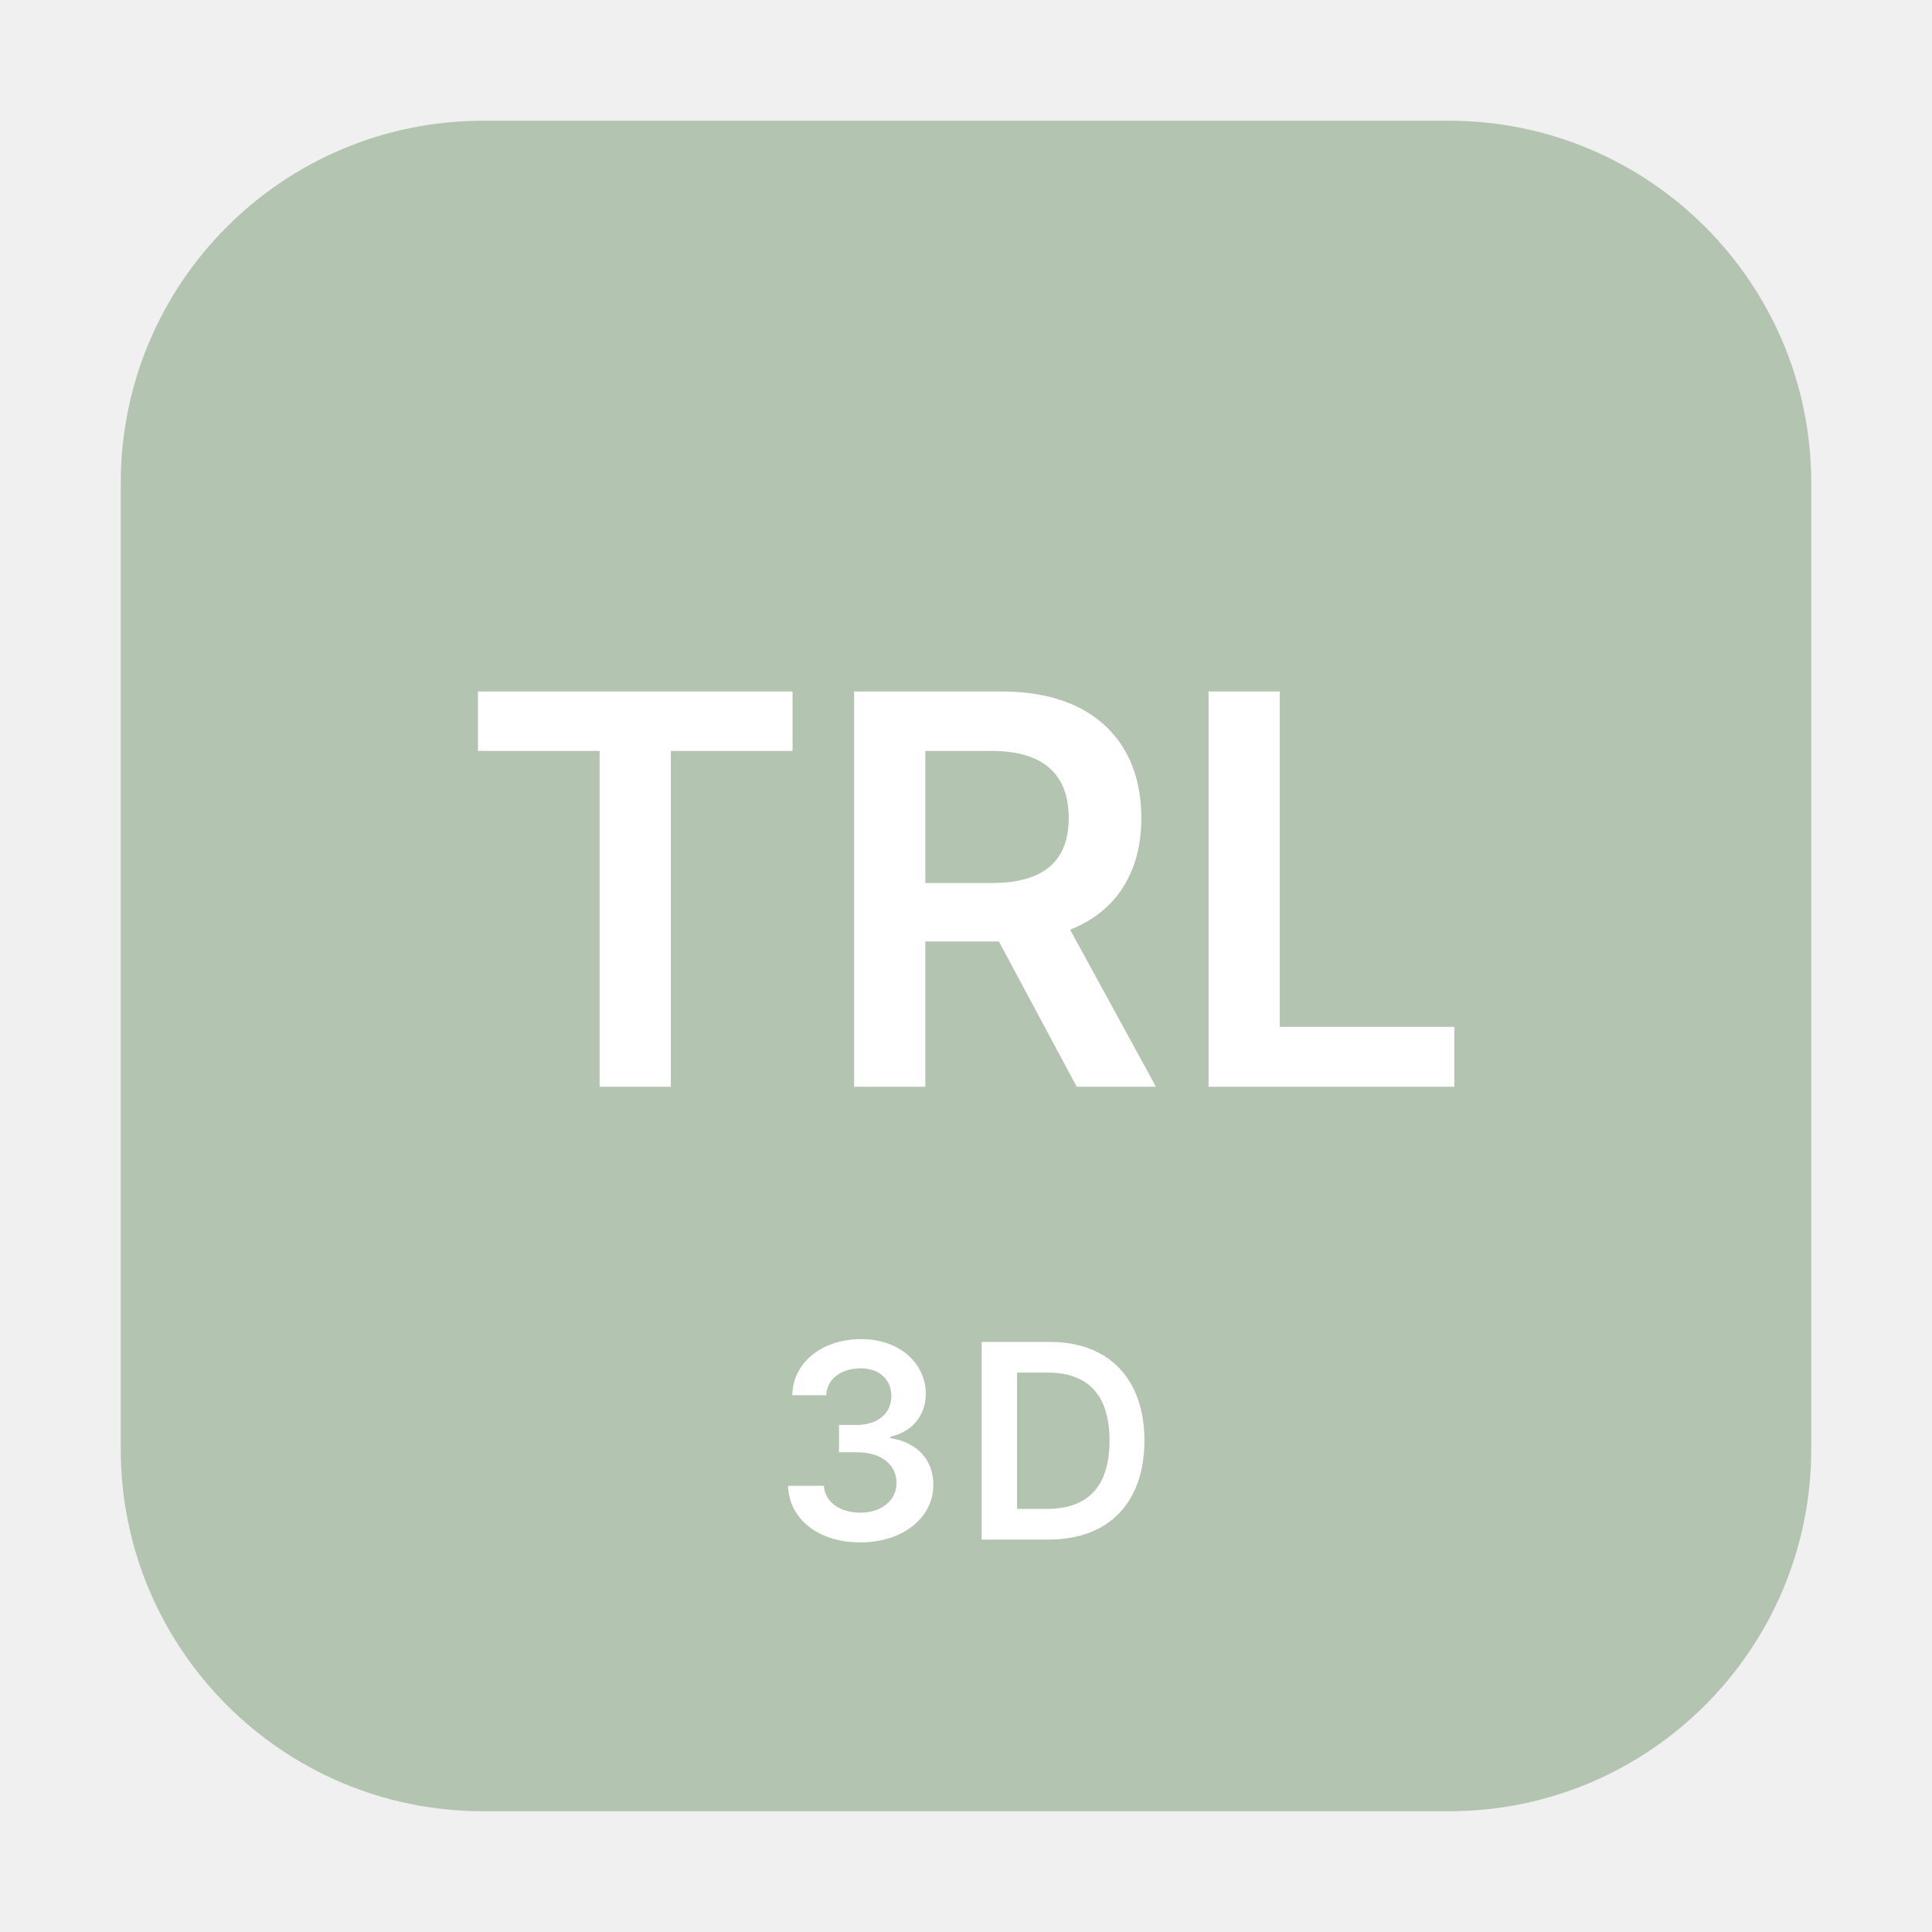
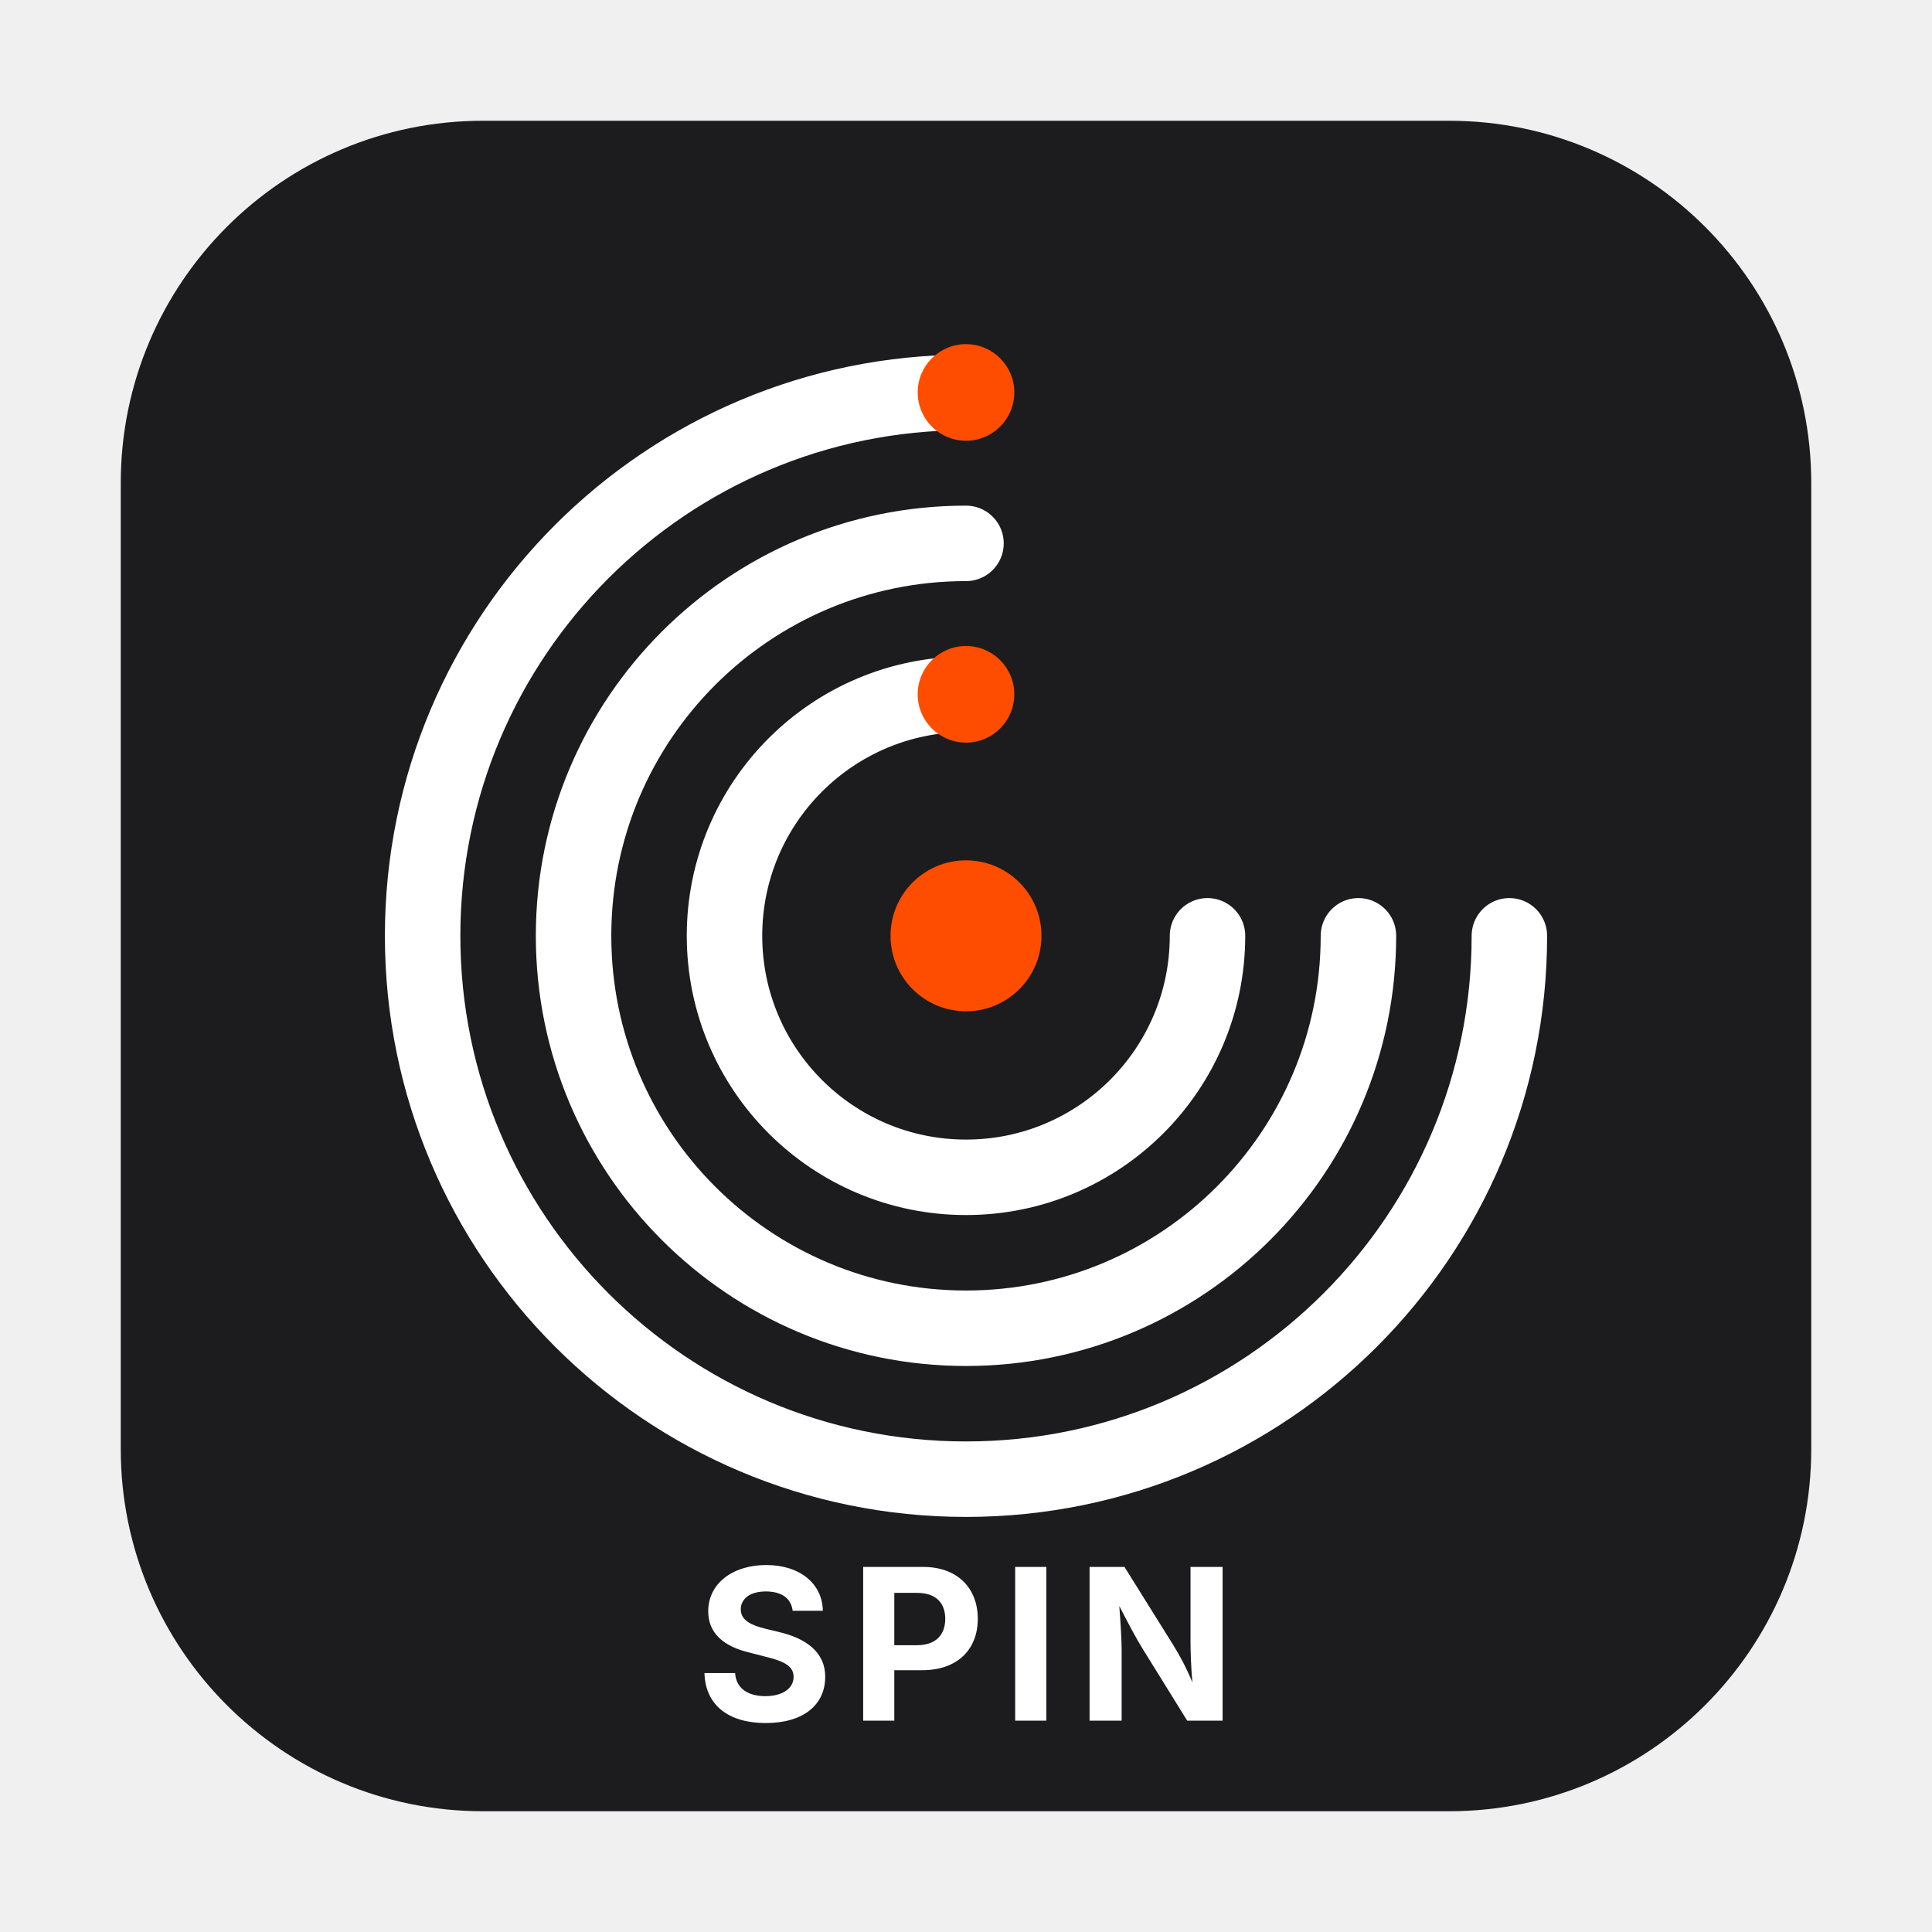
<svg xmlns="http://www.w3.org/2000/svg" viewBox="0 0 64 64" role="img" aria-labelledby="svg-minipictogram-b75ec1-title svg-minipictogram-b75ec1-desc">
-   <rect x="4" y="4" width="56" height="56" rx="12" ry="12" fill="#B3C5B0" aria-hidden="true" />
-   <text x="32" y="36" text-anchor="middle" font-family="-apple-system, BlinkMacSystemFont, 'Segoe UI', sans-serif" font-size="18" font-weight="600" fill="#FFFFFF">TRL</text>
-   <text x="32" y="51" text-anchor="middle" font-family="-apple-system, BlinkMacSystemFont, 'Segoe UI', sans-serif" font-size="9" font-weight="600" letter-spacing="0.5" fill="#FFFFFF">3D</text>
+   <rect x="4" y="4" width="56" height="56" rx="12" ry="12" fill="#1C1C1E" aria-hidden="true" />
+   <circle cx="32" cy="31" r="2.5" fill="#FF4D00" aria-hidden="true" />
+   <path d="M 40 31 A 8 8 0 1 1 32 23 M 45 31 A 13 13 0 1 1 32 18 M 50 31 A 18 18 0 1 1 32 13" fill="none" stroke="#FFFFFF" stroke-width="2.5" stroke-linecap="round" aria-hidden="true" />
+   <path d="M 32 23 m -1.6 0 a 1.6 1.6 0 1 0 3.2 0 a 1.6 1.6 0 1 0 -3.2 0 M 32 13 m -1.6 0 a 1.6 1.6 0 1 0 3.2 0 a 1.6 1.6 0 1 0 -3.2 0" fill="#FF4D00" aria-hidden="true" />
+   <text x="32" y="57" text-anchor="middle" font-family="-apple-system, BlinkMacSystemFont, 'Segoe UI', sans-serif" font-size="7" font-weight="700" letter-spacing="0.5" fill="#FFFFFF">SPIN</text>
</svg>
